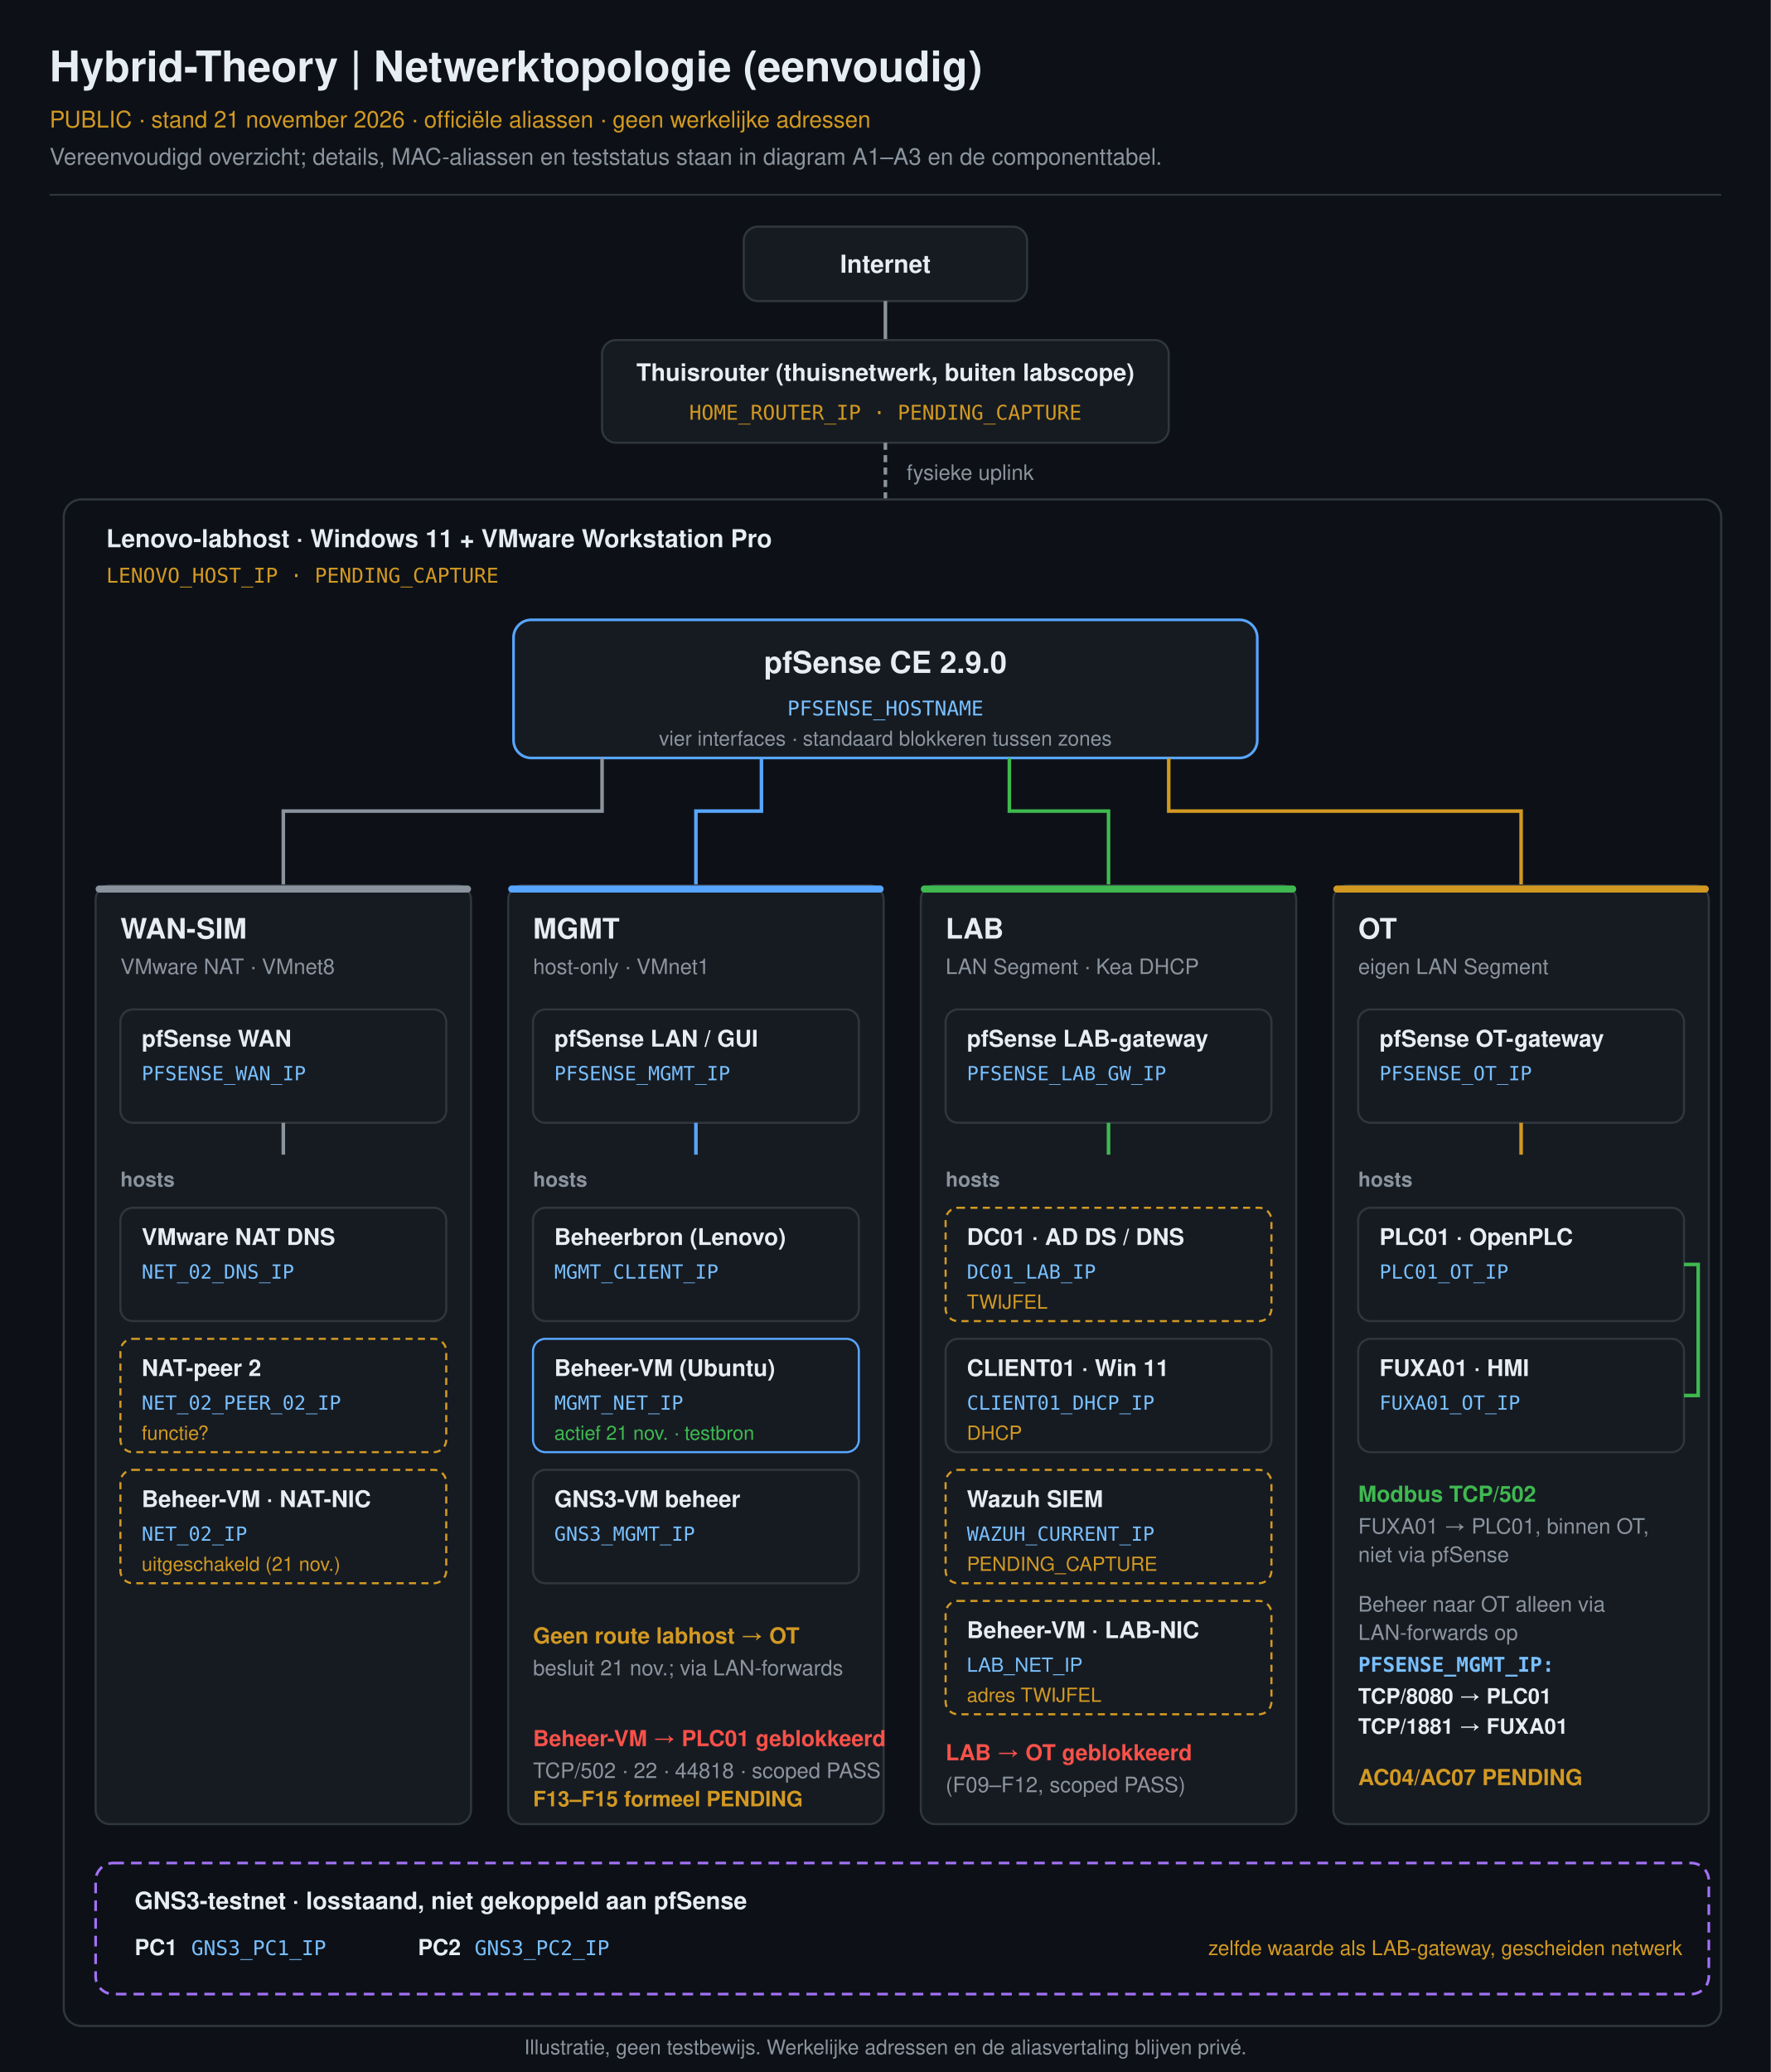
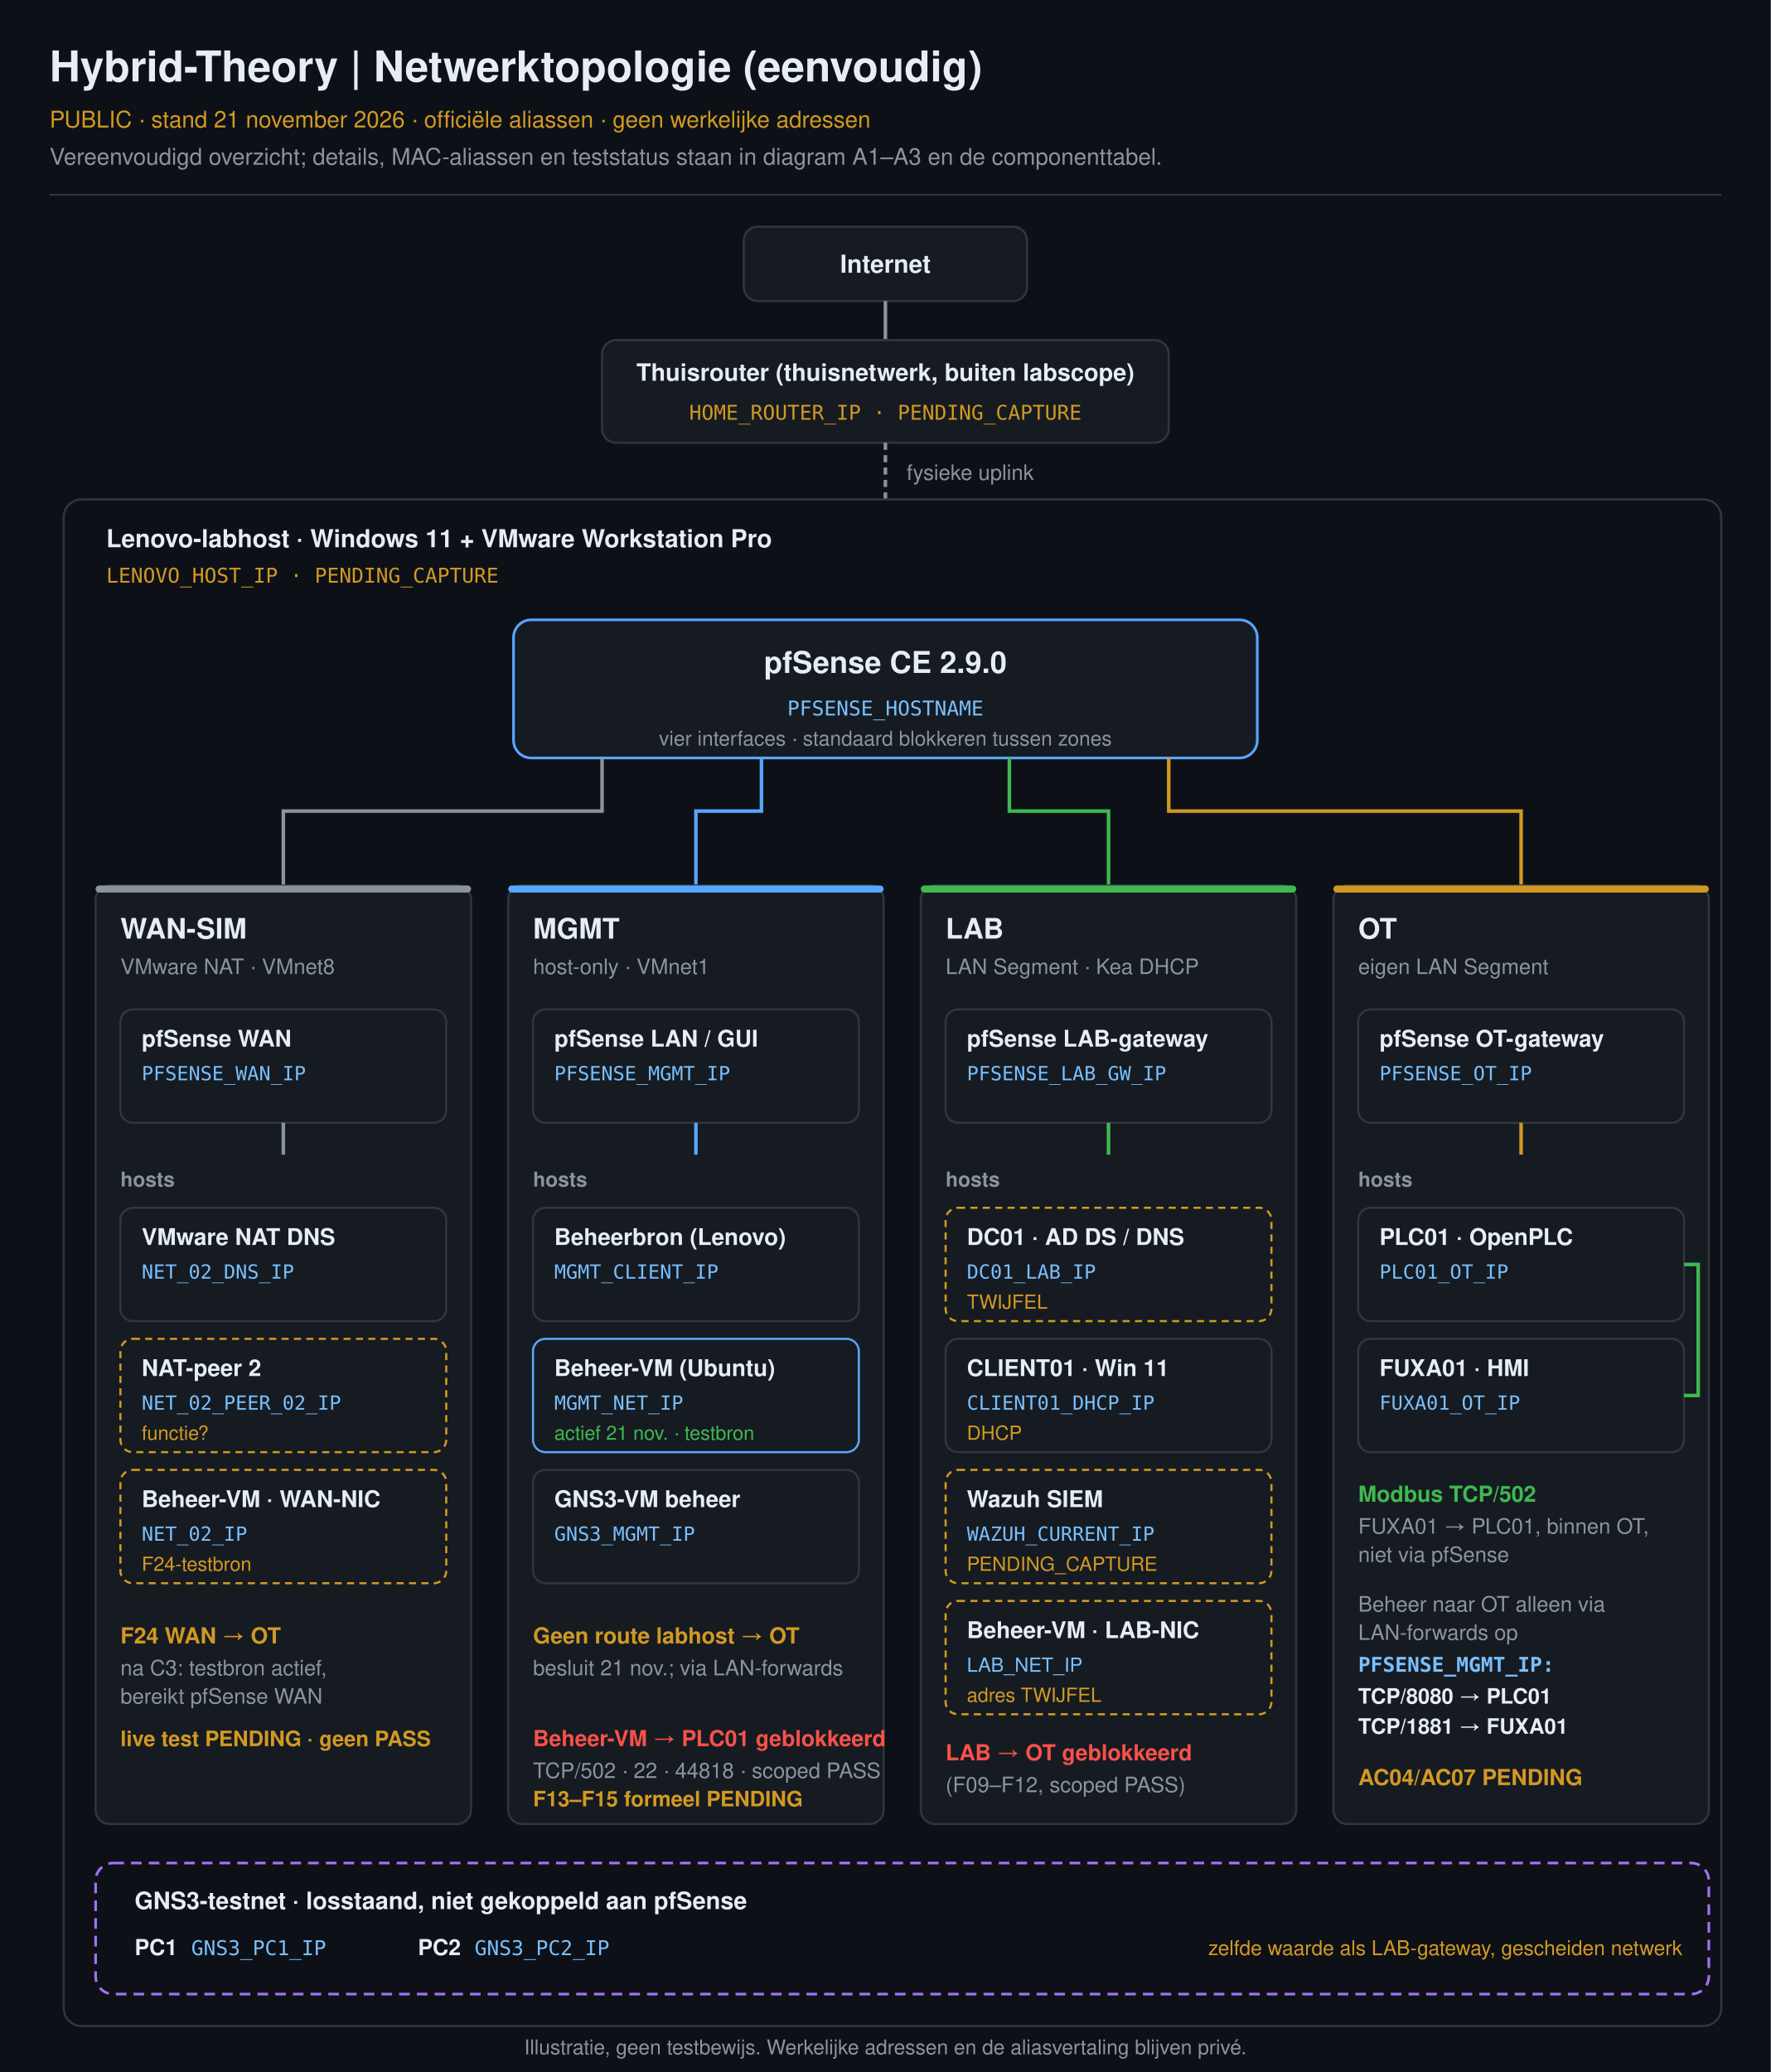
<svg xmlns="http://www.w3.org/2000/svg" viewBox="0 0 1000 1170" width="1000" height="1170" role="img" aria-labelledby="t d">
  <rect width="1000" height="1170" fill="#0d1117" />
  <text x="28" y="46" font-family="Segoe UI, Helvetica, Arial, sans-serif" font-size="24" font-weight="700" fill="#e6edf3" text-anchor="start">Hybrid-Theory | Netwerktopologie (eenvoudig)</text>
  <text x="28" y="72" font-family="Segoe UI, Helvetica, Arial, sans-serif" font-size="13" font-weight="400" fill="#d29922" text-anchor="start">PUBLIC · stand 21 november 2026 · officiële aliassen · geen werkelijke adressen</text>
  <text x="28" y="93" font-family="Segoe UI, Helvetica, Arial, sans-serif" font-size="13" font-weight="400" fill="#8b949e" text-anchor="start">Vereenvoudigd overzicht; details, MAC-aliassen en teststatus staan in diagram A1–A3 en de componenttabel.</text>
  <polyline points="28,110 972,110" fill="none" stroke="#30363d" stroke-width="1" />
  <rect x="420" y="128" width="160" height="42" rx="8" fill="#161b22" stroke="#30363d" stroke-width="1.2" />
  <text x="500" y="154" font-family="Segoe UI, Helvetica, Arial, sans-serif" font-size="14" font-weight="700" fill="#e6edf3" text-anchor="middle">Internet</text>
  <polyline points="500,170 500,192" fill="none" stroke="#8b949e" stroke-width="2" />
  <rect x="340" y="192" width="320" height="58" rx="8" fill="#161b22" stroke="#30363d" stroke-width="1.2" />
  <text x="500" y="215" font-family="Segoe UI, Helvetica, Arial, sans-serif" font-size="13.5" font-weight="700" fill="#e6edf3" text-anchor="middle">Thuisrouter (thuisnetwerk, buiten labscope)</text>
  <text x="500" y="237" font-family="Consolas, 'SFMono-Regular', Menlo, monospace" font-size="11.5" font-weight="400" fill="#d29922" text-anchor="middle">HOME_ROUTER_IP · PENDING_CAPTURE</text>
  <polyline points="500,250 500,282" fill="none" stroke="#8b949e" stroke-width="2" stroke-dasharray="4 3" />
  <text x="512" y="271" font-family="Segoe UI, Helvetica, Arial, sans-serif" font-size="12" font-weight="400" fill="#8b949e" text-anchor="start">fysieke uplink</text>
  <rect x="36" y="282" width="936" height="862" rx="10" fill="#0d1117" stroke="#30363d" stroke-width="1.2" />
  <text x="60" y="309" font-family="Segoe UI, Helvetica, Arial, sans-serif" font-size="14" font-weight="700" fill="#e6edf3" text-anchor="start">Lenovo-labhost · Windows 11 + VMware Workstation Pro</text>
  <text x="60" y="329" font-family="Consolas, 'SFMono-Regular', Menlo, monospace" font-size="11.5" font-weight="400" fill="#d29922" text-anchor="start">LENOVO_HOST_IP · PENDING_CAPTURE</text>
  <rect x="290" y="350" width="420" height="78" rx="10" fill="#161b22" stroke="#58a6ff" stroke-width="1.5" />
  <text x="500" y="380" font-family="Segoe UI, Helvetica, Arial, sans-serif" font-size="17" font-weight="700" fill="#e6edf3" text-anchor="middle">pfSense CE 2.9.0</text>
  <text x="500" y="404" font-family="Consolas, 'SFMono-Regular', Menlo, monospace" font-size="11.5" font-weight="400" fill="#79c0ff" text-anchor="middle">PFSENSE_HOSTNAME</text>
  <text x="500" y="421" font-family="Segoe UI, Helvetica, Arial, sans-serif" font-size="11.5" font-weight="400" fill="#8b949e" text-anchor="middle">vier interfaces · standaard blokkeren tussen zones</text>
  <polyline points="340,428 340,458 160.0,458 160.0,500" fill="none" stroke="#8b949e" stroke-width="2" />
  <polyline points="430,428 430,458 393.0,458 393.0,500" fill="none" stroke="#58a6ff" stroke-width="2" />
  <polyline points="570,428 570,458 626.0,458 626.0,500" fill="none" stroke="#3fb950" stroke-width="2" />
  <polyline points="660,428 660,458 859.0,458 859.0,500" fill="none" stroke="#d29922" stroke-width="2" />
  <rect x="54" y="500" width="212" height="530" rx="8" fill="#161b22" stroke="#30363d" stroke-width="1.2" />
  <rect x="54" y="500" width="212" height="4" rx="2" fill="#8b949e" />
  <text x="68" y="530" font-family="Segoe UI, Helvetica, Arial, sans-serif" font-size="16" font-weight="700" fill="#e6edf3" text-anchor="start">WAN-SIM</text>
  <text x="68" y="550" font-family="Segoe UI, Helvetica, Arial, sans-serif" font-size="12" font-weight="400" fill="#8b949e" text-anchor="start">VMware NAT · VMnet8</text>
  <rect x="287" y="500" width="212" height="530" rx="8" fill="#161b22" stroke="#30363d" stroke-width="1.2" />
  <rect x="287" y="500" width="212" height="4" rx="2" fill="#58a6ff" />
  <text x="301" y="530" font-family="Segoe UI, Helvetica, Arial, sans-serif" font-size="16" font-weight="700" fill="#e6edf3" text-anchor="start">MGMT</text>
  <text x="301" y="550" font-family="Segoe UI, Helvetica, Arial, sans-serif" font-size="12" font-weight="400" fill="#8b949e" text-anchor="start">host-only · VMnet1</text>
  <rect x="520" y="500" width="212" height="530" rx="8" fill="#161b22" stroke="#30363d" stroke-width="1.2" />
  <rect x="520" y="500" width="212" height="4" rx="2" fill="#3fb950" />
  <text x="534" y="530" font-family="Segoe UI, Helvetica, Arial, sans-serif" font-size="16" font-weight="700" fill="#e6edf3" text-anchor="start">LAB</text>
  <text x="534" y="550" font-family="Segoe UI, Helvetica, Arial, sans-serif" font-size="12" font-weight="400" fill="#8b949e" text-anchor="start">LAN Segment · Kea DHCP</text>
  <rect x="753" y="500" width="212" height="530" rx="8" fill="#161b22" stroke="#30363d" stroke-width="1.2" />
  <rect x="753" y="500" width="212" height="4" rx="2" fill="#d29922" />
  <text x="767" y="530" font-family="Segoe UI, Helvetica, Arial, sans-serif" font-size="16" font-weight="700" fill="#e6edf3" text-anchor="start">OT</text>
  <text x="767" y="550" font-family="Segoe UI, Helvetica, Arial, sans-serif" font-size="12" font-weight="400" fill="#8b949e" text-anchor="start">eigen LAN Segment</text>
  <rect x="68" y="570" width="184" height="64" rx="7" fill="#161b22" stroke="#30363d" stroke-width="1.2" />
  <text x="80" y="591" font-family="Segoe UI, Helvetica, Arial, sans-serif" font-size="13" font-weight="700" fill="#e6edf3" text-anchor="start">pfSense WAN</text>
  <text x="80" y="610" font-family="Consolas, 'SFMono-Regular', Menlo, monospace" font-size="11" font-weight="400" fill="#79c0ff" text-anchor="start">PFSENSE_WAN_IP</text>
  <polyline points="160.0,634 160.0,652" fill="none" stroke="#8b949e" stroke-width="2" />
  <text x="68" y="670" font-family="Segoe UI, Helvetica, Arial, sans-serif" font-size="11.5" font-weight="700" fill="#8b949e" text-anchor="start">hosts</text>
  <rect x="68" y="682" width="184" height="64" rx="7" fill="#161b22" stroke="#30363d" stroke-width="1.2" />
  <text x="80" y="703" font-family="Segoe UI, Helvetica, Arial, sans-serif" font-size="13" font-weight="700" fill="#e6edf3" text-anchor="start">VMware NAT DNS</text>
  <text x="80" y="722" font-family="Consolas, 'SFMono-Regular', Menlo, monospace" font-size="11" font-weight="400" fill="#79c0ff" text-anchor="start">NET_02_DNS_IP</text>
  <rect x="68" y="756" width="184" height="64" rx="7" fill="#161b22" stroke="#d29922" stroke-width="1.2" stroke-dasharray="4 3" />
  <text x="80" y="777" font-family="Segoe UI, Helvetica, Arial, sans-serif" font-size="13" font-weight="700" fill="#e6edf3" text-anchor="start">NAT-peer 2</text>
  <text x="80" y="796" font-family="Consolas, 'SFMono-Regular', Menlo, monospace" font-size="11" font-weight="400" fill="#79c0ff" text-anchor="start">NET_02_PEER_02_IP</text>
  <text x="80" y="813" font-family="Segoe UI, Helvetica, Arial, sans-serif" font-size="11" font-weight="400" fill="#d29922" text-anchor="start">functie?</text>
  <rect x="68" y="830" width="184" height="64" rx="7" fill="#161b22" stroke="#d29922" stroke-width="1.2" stroke-dasharray="4 3" />
-   <text x="80" y="851" font-family="Segoe UI, Helvetica, Arial, sans-serif" font-size="13" font-weight="700" fill="#e6edf3" text-anchor="start">Beheer-VM · NAT-NIC</text>
+   <text x="80" y="851" font-family="Segoe UI, Helvetica, Arial, sans-serif" font-size="13" font-weight="700" fill="#e6edf3" text-anchor="start">Beheer-VM · WAN-NIC</text>
  <text x="80" y="870" font-family="Consolas, 'SFMono-Regular', Menlo, monospace" font-size="11" font-weight="400" fill="#79c0ff" text-anchor="start">NET_02_IP</text>
-   <text x="80" y="887" font-family="Segoe UI, Helvetica, Arial, sans-serif" font-size="11" font-weight="400" fill="#d29922" text-anchor="start">uitgeschakeld (21 nov.)</text>
+   <text x="80" y="887" font-family="Segoe UI, Helvetica, Arial, sans-serif" font-size="11" font-weight="400" fill="#d29922" text-anchor="start">F24-testbron</text>
+   <text x="68" y="928" font-family="Segoe UI, Helvetica, Arial, sans-serif" font-size="12.5" font-weight="700" fill="#d29922" text-anchor="start">F24 WAN → OT</text>
+   <text x="68" y="946" font-family="Segoe UI, Helvetica, Arial, sans-serif" font-size="12" font-weight="400" fill="#8b949e" text-anchor="start">na C3: testbron actief,</text>
+   <text x="68" y="962" font-family="Segoe UI, Helvetica, Arial, sans-serif" font-size="12" font-weight="400" fill="#8b949e" text-anchor="start">bereikt pfSense WAN</text>
+   <text x="68" y="986" font-family="Segoe UI, Helvetica, Arial, sans-serif" font-size="12" font-weight="600" fill="#d29922" text-anchor="start">live test PENDING · geen PASS</text>
  <rect x="301" y="570" width="184" height="64" rx="7" fill="#161b22" stroke="#30363d" stroke-width="1.2" />
  <text x="313" y="591" font-family="Segoe UI, Helvetica, Arial, sans-serif" font-size="13" font-weight="700" fill="#e6edf3" text-anchor="start">pfSense LAN / GUI</text>
  <text x="313" y="610" font-family="Consolas, 'SFMono-Regular', Menlo, monospace" font-size="11" font-weight="400" fill="#79c0ff" text-anchor="start">PFSENSE_MGMT_IP</text>
  <polyline points="393.0,634 393.0,652" fill="none" stroke="#58a6ff" stroke-width="2" />
  <text x="301" y="670" font-family="Segoe UI, Helvetica, Arial, sans-serif" font-size="11.5" font-weight="700" fill="#8b949e" text-anchor="start">hosts</text>
  <rect x="301" y="682" width="184" height="64" rx="7" fill="#161b22" stroke="#30363d" stroke-width="1.2" />
  <text x="313" y="703" font-family="Segoe UI, Helvetica, Arial, sans-serif" font-size="13" font-weight="700" fill="#e6edf3" text-anchor="start">Beheerbron (Lenovo)</text>
  <text x="313" y="722" font-family="Consolas, 'SFMono-Regular', Menlo, monospace" font-size="11" font-weight="400" fill="#79c0ff" text-anchor="start">MGMT_CLIENT_IP</text>
  <rect x="301" y="756" width="184" height="64" rx="7" fill="#161b22" stroke="#58a6ff" stroke-width="1.2" />
  <text x="313" y="777" font-family="Segoe UI, Helvetica, Arial, sans-serif" font-size="13" font-weight="700" fill="#e6edf3" text-anchor="start">Beheer-VM (Ubuntu)</text>
  <text x="313" y="796" font-family="Consolas, 'SFMono-Regular', Menlo, monospace" font-size="11" font-weight="400" fill="#79c0ff" text-anchor="start">MGMT_NET_IP</text>
  <text x="313" y="813" font-family="Segoe UI, Helvetica, Arial, sans-serif" font-size="11" font-weight="400" fill="#3fb950" text-anchor="start">actief 21 nov. · testbron</text>
  <rect x="301" y="830" width="184" height="64" rx="7" fill="#161b22" stroke="#30363d" stroke-width="1.2" />
  <text x="313" y="851" font-family="Segoe UI, Helvetica, Arial, sans-serif" font-size="13" font-weight="700" fill="#e6edf3" text-anchor="start">GNS3-VM beheer</text>
  <text x="313" y="870" font-family="Consolas, 'SFMono-Regular', Menlo, monospace" font-size="11" font-weight="400" fill="#79c0ff" text-anchor="start">GNS3_MGMT_IP</text>
  <rect x="534" y="570" width="184" height="64" rx="7" fill="#161b22" stroke="#30363d" stroke-width="1.2" />
  <text x="546" y="591" font-family="Segoe UI, Helvetica, Arial, sans-serif" font-size="13" font-weight="700" fill="#e6edf3" text-anchor="start">pfSense LAB-gateway</text>
  <text x="546" y="610" font-family="Consolas, 'SFMono-Regular', Menlo, monospace" font-size="11" font-weight="400" fill="#79c0ff" text-anchor="start">PFSENSE_LAB_GW_IP</text>
  <polyline points="626.0,634 626.0,652" fill="none" stroke="#3fb950" stroke-width="2" />
  <text x="534" y="670" font-family="Segoe UI, Helvetica, Arial, sans-serif" font-size="11.5" font-weight="700" fill="#8b949e" text-anchor="start">hosts</text>
  <rect x="534" y="682" width="184" height="64" rx="7" fill="#161b22" stroke="#d29922" stroke-width="1.2" stroke-dasharray="4 3" />
  <text x="546" y="703" font-family="Segoe UI, Helvetica, Arial, sans-serif" font-size="13" font-weight="700" fill="#e6edf3" text-anchor="start">DC01 · AD DS / DNS</text>
  <text x="546" y="722" font-family="Consolas, 'SFMono-Regular', Menlo, monospace" font-size="11" font-weight="400" fill="#79c0ff" text-anchor="start">DC01_LAB_IP</text>
  <text x="546" y="739" font-family="Segoe UI, Helvetica, Arial, sans-serif" font-size="11" font-weight="400" fill="#d29922" text-anchor="start">TWIJFEL</text>
  <rect x="534" y="756" width="184" height="64" rx="7" fill="#161b22" stroke="#30363d" stroke-width="1.2" />
  <text x="546" y="777" font-family="Segoe UI, Helvetica, Arial, sans-serif" font-size="13" font-weight="700" fill="#e6edf3" text-anchor="start">CLIENT01 · Win 11</text>
  <text x="546" y="796" font-family="Consolas, 'SFMono-Regular', Menlo, monospace" font-size="11" font-weight="400" fill="#79c0ff" text-anchor="start">CLIENT01_DHCP_IP</text>
  <text x="546" y="813" font-family="Segoe UI, Helvetica, Arial, sans-serif" font-size="11" font-weight="400" fill="#d29922" text-anchor="start">DHCP</text>
  <rect x="534" y="830" width="184" height="64" rx="7" fill="#161b22" stroke="#d29922" stroke-width="1.2" stroke-dasharray="4 3" />
  <text x="546" y="851" font-family="Segoe UI, Helvetica, Arial, sans-serif" font-size="13" font-weight="700" fill="#e6edf3" text-anchor="start">Wazuh SIEM</text>
  <text x="546" y="870" font-family="Consolas, 'SFMono-Regular', Menlo, monospace" font-size="11" font-weight="400" fill="#79c0ff" text-anchor="start">WAZUH_CURRENT_IP</text>
  <text x="546" y="887" font-family="Segoe UI, Helvetica, Arial, sans-serif" font-size="11" font-weight="400" fill="#d29922" text-anchor="start">PENDING_CAPTURE</text>
  <rect x="767" y="570" width="184" height="64" rx="7" fill="#161b22" stroke="#30363d" stroke-width="1.2" />
  <text x="779" y="591" font-family="Segoe UI, Helvetica, Arial, sans-serif" font-size="13" font-weight="700" fill="#e6edf3" text-anchor="start">pfSense OT-gateway</text>
  <text x="779" y="610" font-family="Consolas, 'SFMono-Regular', Menlo, monospace" font-size="11" font-weight="400" fill="#79c0ff" text-anchor="start">PFSENSE_OT_IP</text>
  <polyline points="859.0,634 859.0,652" fill="none" stroke="#d29922" stroke-width="2" />
  <text x="767" y="670" font-family="Segoe UI, Helvetica, Arial, sans-serif" font-size="11.5" font-weight="700" fill="#8b949e" text-anchor="start">hosts</text>
  <rect x="767" y="682" width="184" height="64" rx="7" fill="#161b22" stroke="#30363d" stroke-width="1.2" />
  <text x="779" y="703" font-family="Segoe UI, Helvetica, Arial, sans-serif" font-size="13" font-weight="700" fill="#e6edf3" text-anchor="start">PLC01 · OpenPLC</text>
  <text x="779" y="722" font-family="Consolas, 'SFMono-Regular', Menlo, monospace" font-size="11" font-weight="400" fill="#79c0ff" text-anchor="start">PLC01_OT_IP</text>
  <rect x="767" y="756" width="184" height="64" rx="7" fill="#161b22" stroke="#30363d" stroke-width="1.2" />
  <text x="779" y="777" font-family="Segoe UI, Helvetica, Arial, sans-serif" font-size="13" font-weight="700" fill="#e6edf3" text-anchor="start">FUXA01 · HMI</text>
  <text x="779" y="796" font-family="Consolas, 'SFMono-Regular', Menlo, monospace" font-size="11" font-weight="400" fill="#79c0ff" text-anchor="start">FUXA01_OT_IP</text>
  <polyline points="951,714 959,714 959,788 951,788" fill="none" stroke="#3fb950" stroke-width="2" />
  <text x="301" y="928" font-family="Segoe UI, Helvetica, Arial, sans-serif" font-size="12.5" font-weight="700" fill="#d29922" text-anchor="start">Geen route labhost → OT</text>
  <text x="301" y="946" font-family="Segoe UI, Helvetica, Arial, sans-serif" font-size="12" font-weight="400" fill="#8b949e" text-anchor="start">besluit 21 nov.; via LAN-forwards</text>
  <text x="301" y="986" font-family="Segoe UI, Helvetica, Arial, sans-serif" font-size="12.5" font-weight="700" fill="#f85149" text-anchor="start">Beheer-VM → PLC01 geblokkeerd</text>
  <text x="301" y="1004" font-family="Segoe UI, Helvetica, Arial, sans-serif" font-size="12" font-weight="400" fill="#8b949e" text-anchor="start">TCP/502 · 22 · 44818 · scoped PASS</text>
  <text x="301" y="1020" font-family="Segoe UI, Helvetica, Arial, sans-serif" font-size="12" font-weight="600" fill="#d29922" text-anchor="start">F13–F15 formeel PENDING</text>
  <rect x="534" y="904" width="184" height="64" rx="7" fill="#161b22" stroke="#d29922" stroke-width="1.2" stroke-dasharray="4 3" />
  <text x="546" y="925" font-family="Segoe UI, Helvetica, Arial, sans-serif" font-size="13" font-weight="700" fill="#e6edf3" text-anchor="start">Beheer-VM · LAB-NIC</text>
  <text x="546" y="944" font-family="Segoe UI, Helvetica, Arial, sans-serif" font-size="11" font-weight="400" fill="#79c0ff" text-anchor="start">LAB_NET_IP</text>
  <text x="546" y="961" font-family="Segoe UI, Helvetica, Arial, sans-serif" font-size="11" font-weight="400" fill="#d29922" text-anchor="start">adres TWIJFEL</text>
  <text x="534" y="994" font-family="Segoe UI, Helvetica, Arial, sans-serif" font-size="12.5" font-weight="700" fill="#f85149" text-anchor="start">LAB → OT geblokkeerd</text>
  <text x="534" y="1012" font-family="Segoe UI, Helvetica, Arial, sans-serif" font-size="12" font-weight="400" fill="#8b949e" text-anchor="start">(F09–F12, scoped PASS)</text>
  <text x="767" y="848" font-family="Segoe UI, Helvetica, Arial, sans-serif" font-size="12.5" font-weight="700" fill="#3fb950" text-anchor="start">Modbus TCP/502</text>
  <text x="767" y="866" font-family="Segoe UI, Helvetica, Arial, sans-serif" font-size="12" font-weight="400" fill="#8b949e" text-anchor="start">FUXA01 → PLC01, binnen OT,</text>
  <text x="767" y="882" font-family="Segoe UI, Helvetica, Arial, sans-serif" font-size="12" font-weight="400" fill="#8b949e" text-anchor="start">niet via pfSense</text>
  <text x="767" y="910" font-family="Segoe UI, Helvetica, Arial, sans-serif" font-size="12" font-weight="400" fill="#8b949e" text-anchor="start">Beheer naar OT alleen via</text>
  <text x="767" y="926" font-family="Segoe UI, Helvetica, Arial, sans-serif" font-size="12" font-weight="400" fill="#8b949e" text-anchor="start">LAN-forwards op</text>
  <text x="767" y="944" font-family="Consolas, 'SFMono-Regular', Menlo, monospace" font-size="11.5" font-weight="700" fill="#79c0ff" text-anchor="start">PFSENSE_MGMT_IP:</text>
  <text x="767" y="962" font-family="Segoe UI, Helvetica, Arial, sans-serif" font-size="12" font-weight="700" fill="#e6edf3" text-anchor="start">TCP/8080 → PLC01</text>
  <text x="767" y="979" font-family="Segoe UI, Helvetica, Arial, sans-serif" font-size="12" font-weight="700" fill="#e6edf3" text-anchor="start">TCP/1881 → FUXA01</text>
  <text x="767" y="1008" font-family="Segoe UI, Helvetica, Arial, sans-serif" font-size="12.5" font-weight="700" fill="#d29922" text-anchor="start">AC04/AC07 PENDING</text>
  <rect x="54" y="1052" width="911" height="74" rx="10" fill="#0d1117" stroke="#a371f7" stroke-width="1.5" stroke-dasharray="6 4" />
  <text x="76" y="1078" font-family="Segoe UI, Helvetica, Arial, sans-serif" font-size="13.5" font-weight="700" fill="#e6edf3" text-anchor="start">GNS3-testnet · losstaand, niet gekoppeld aan pfSense</text>
  <text x="76" y="1104" font-family="Segoe UI, Helvetica, Arial, sans-serif" font-size="12.5" font-weight="700" fill="#e6edf3" text-anchor="start">PC1</text>
  <text x="108" y="1104" font-family="Consolas, 'SFMono-Regular', Menlo, monospace" font-size="11.5" font-weight="400" fill="#79c0ff" text-anchor="start">GNS3_PC1_IP</text>
  <text x="236" y="1104" font-family="Segoe UI, Helvetica, Arial, sans-serif" font-size="12.5" font-weight="700" fill="#e6edf3" text-anchor="start">PC2</text>
  <text x="268" y="1104" font-family="Consolas, 'SFMono-Regular', Menlo, monospace" font-size="11.5" font-weight="400" fill="#79c0ff" text-anchor="start">GNS3_PC2_IP</text>
  <text x="950" y="1104" font-family="Segoe UI, Helvetica, Arial, sans-serif" font-size="11.5" font-weight="400" fill="#d29922" text-anchor="end">zelfde waarde als LAB-gateway, gescheiden netwerk</text>
  <text x="500" y="1160" font-family="Segoe UI, Helvetica, Arial, sans-serif" font-size="11.5" font-weight="400" fill="#8b949e" text-anchor="middle">Illustratie, geen testbewijs. Werkelijke adressen en de aliasvertaling blijven privé.</text>
</svg>
